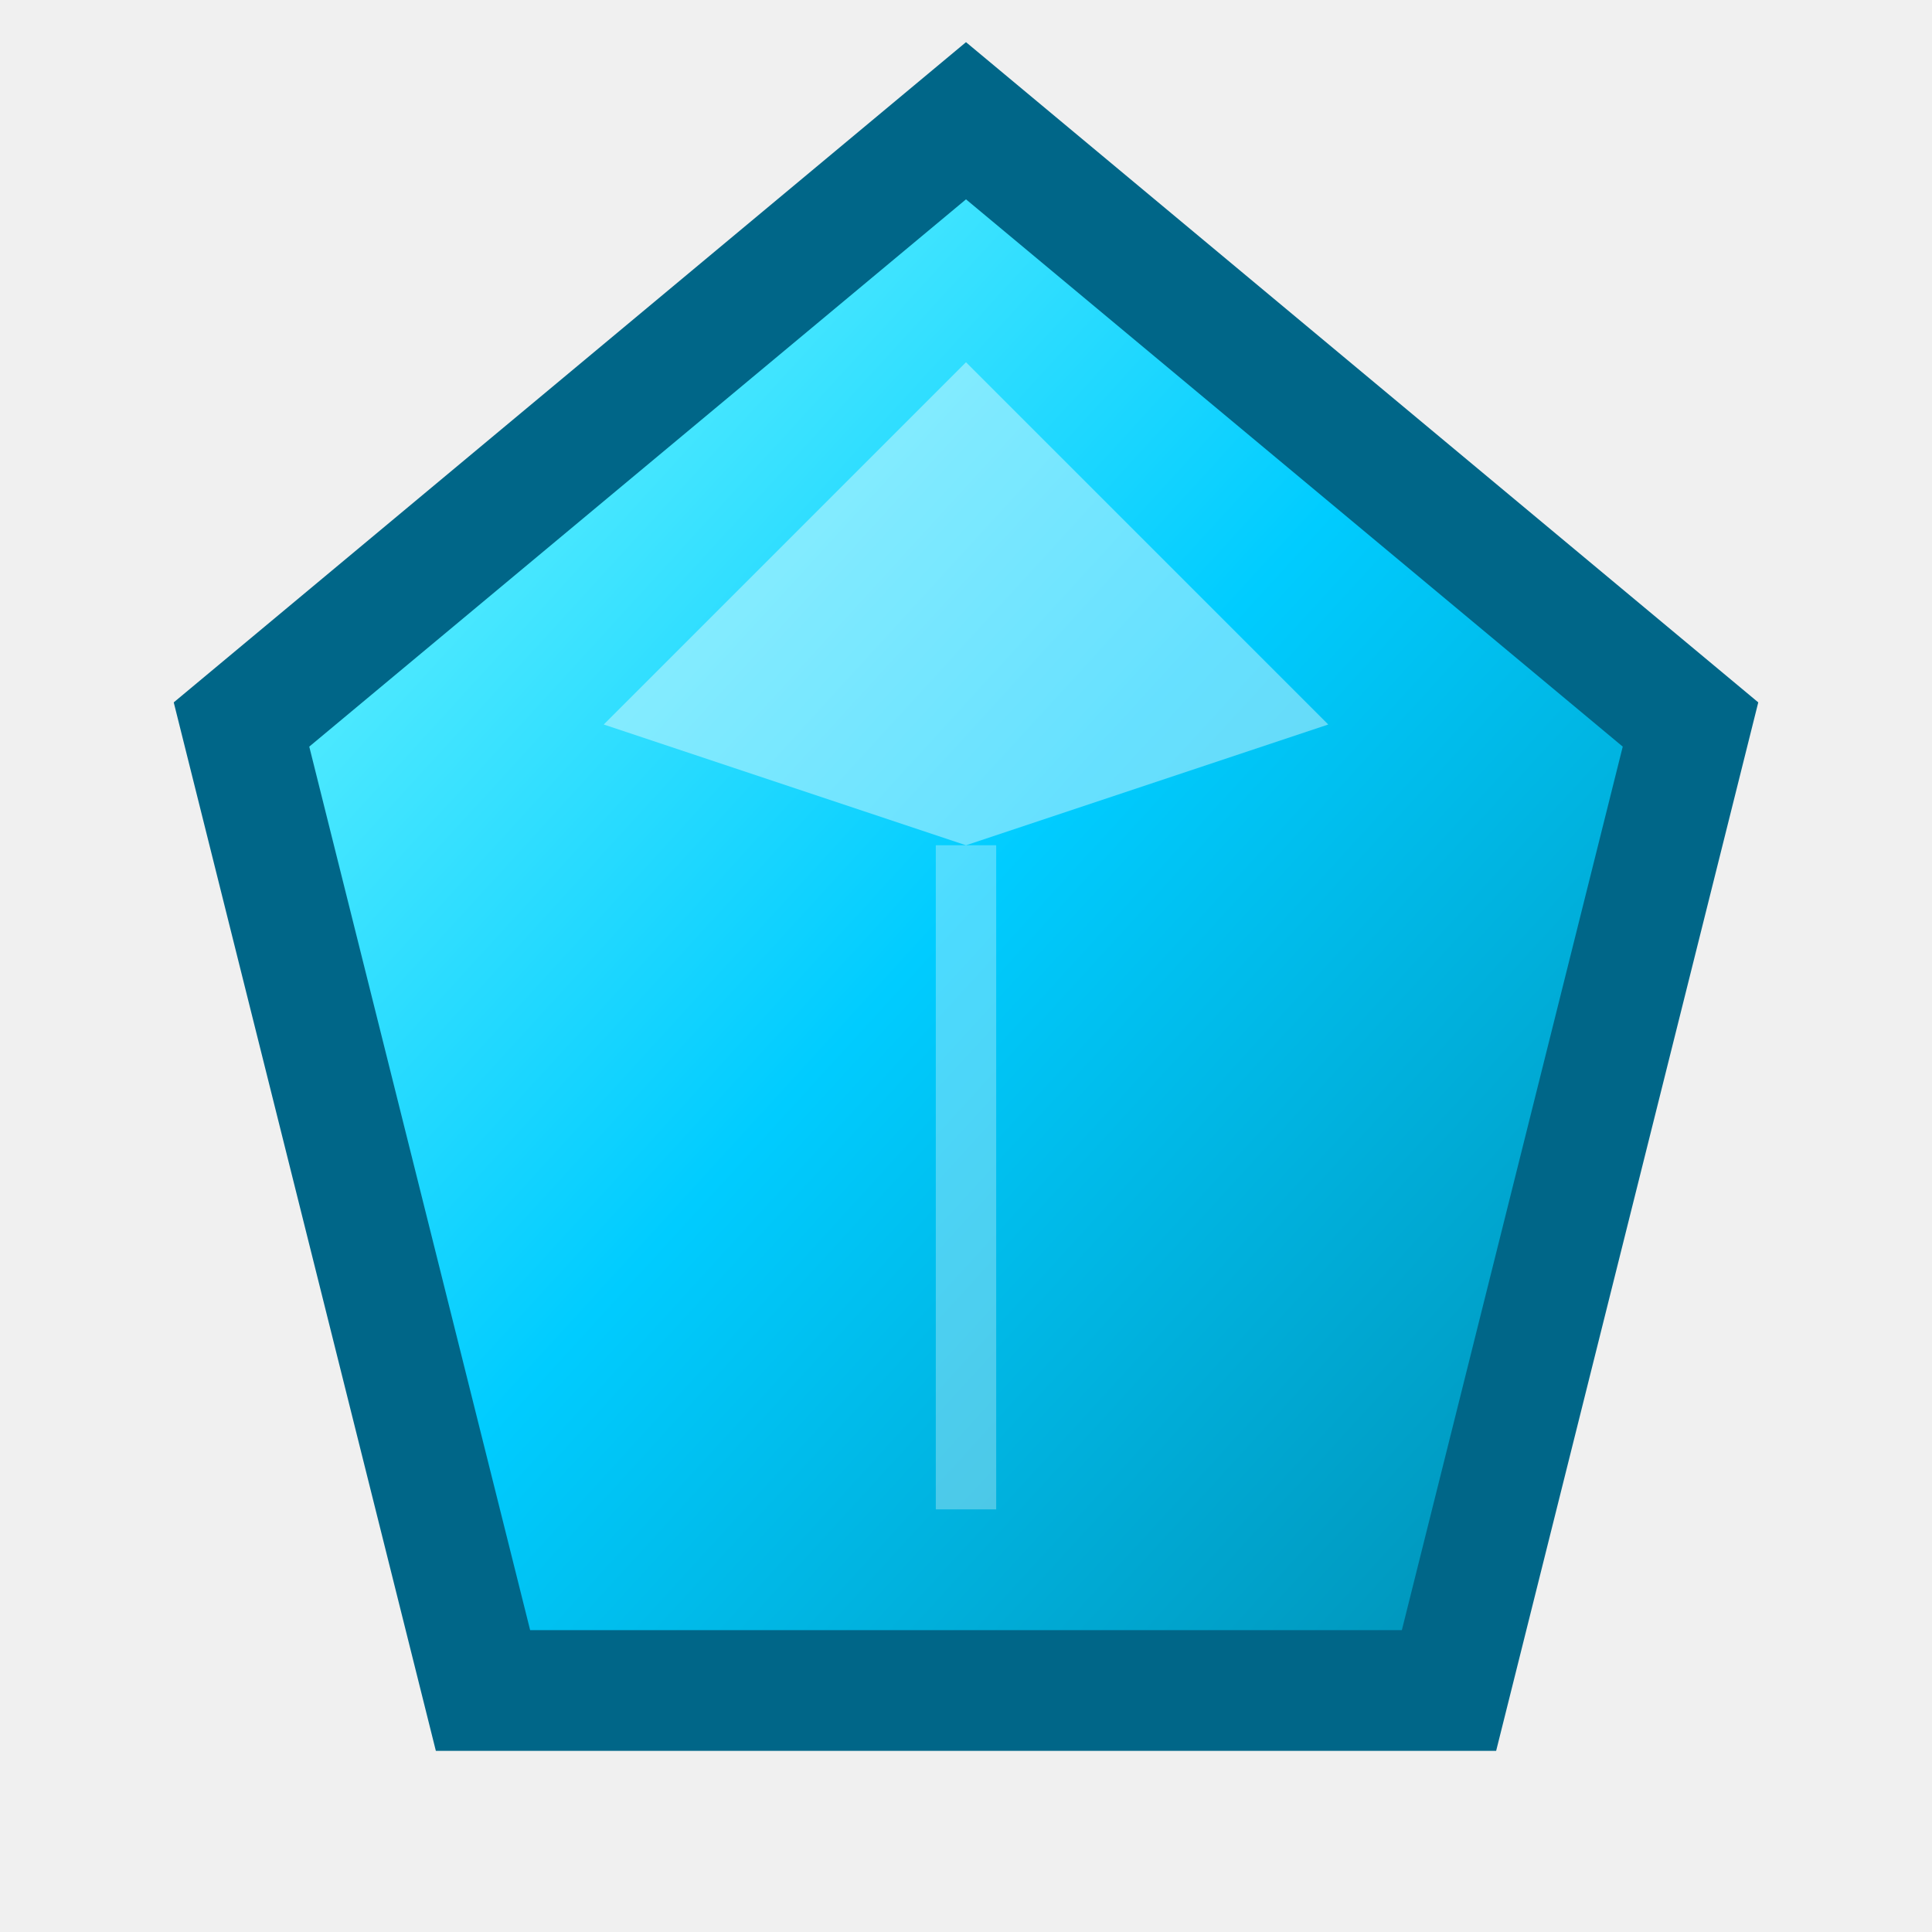
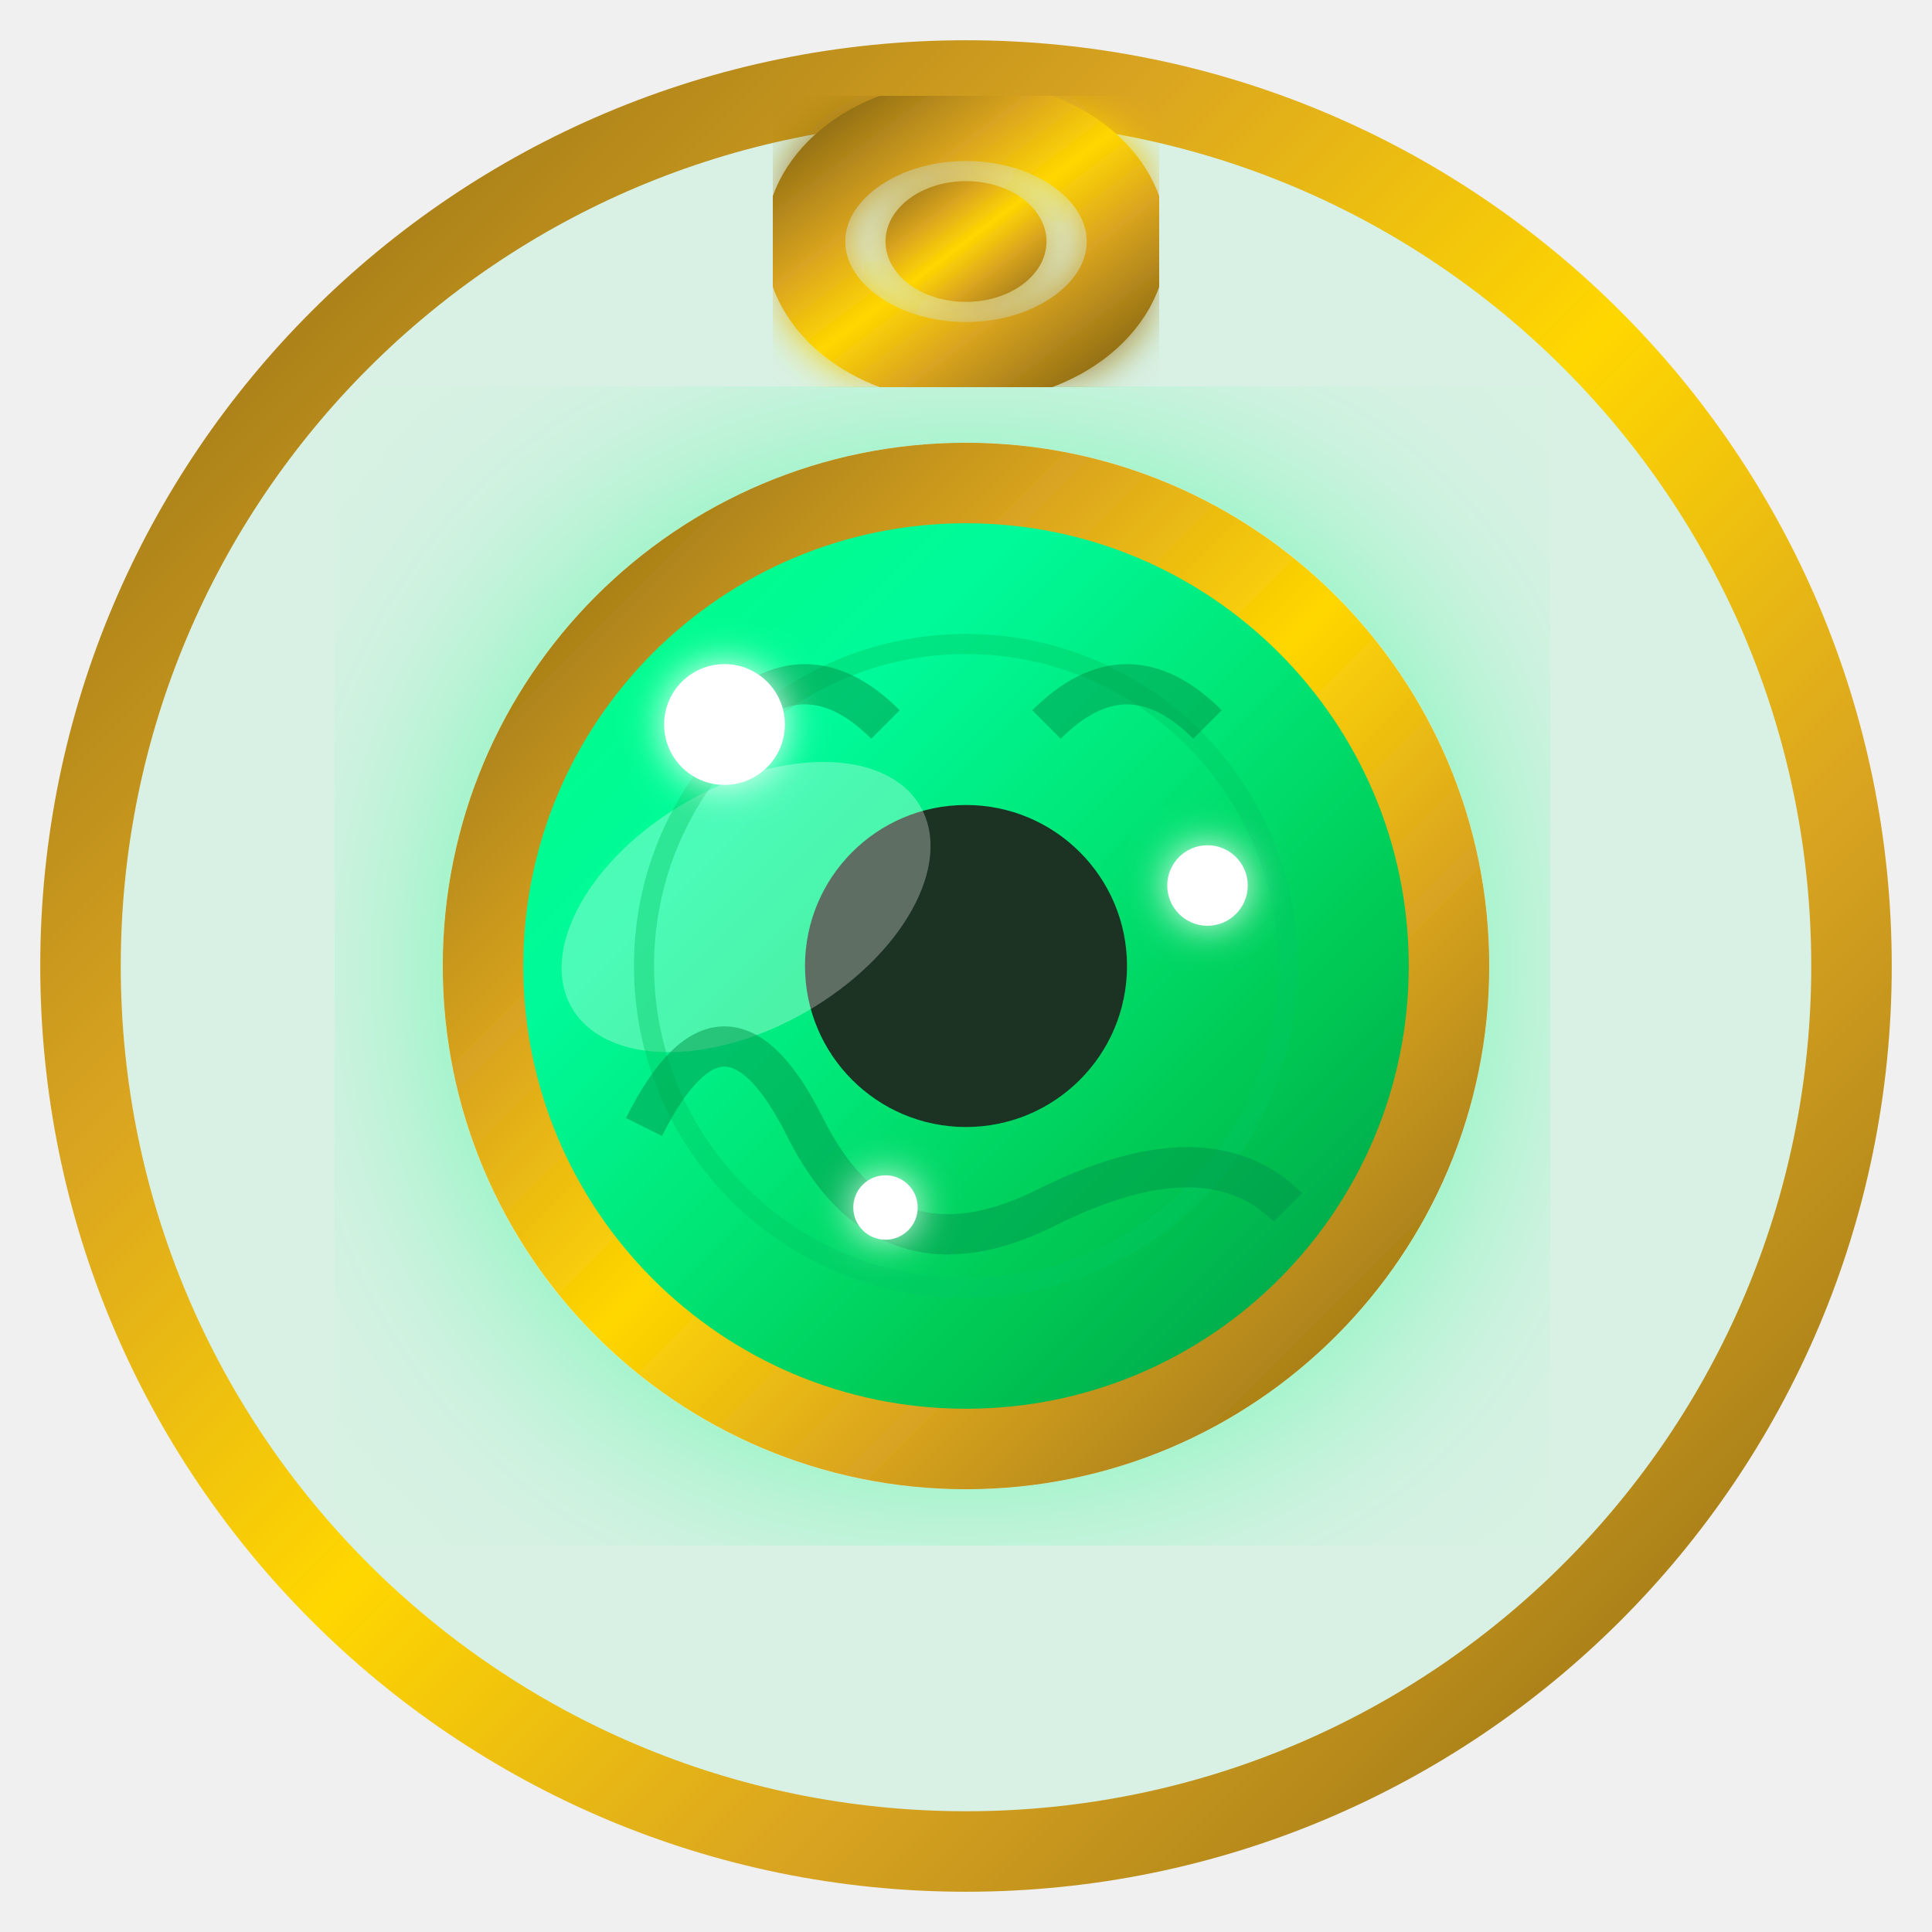
- <svg xmlns="http://www.w3.org/2000/svg" width="32" height="32" viewBox="0 0 32 32">
+ <svg xmlns="http://www.w3.org/2000/svg" width="48" height="48" viewBox="0 0 48 48">
  <defs>
-     <linearGradient id="gemGrad" x1="0%" y1="0%" x2="100%" y2="100%">
-       <stop offset="0%" style="stop-color:#88ffff;stop-opacity:1" />
-       <stop offset="50%" style="stop-color:#00ccff;stop-opacity:1" />
-       <stop offset="100%" style="stop-color:#0088aa;stop-opacity:1" />
+     <linearGradient id="jadeGem" x1="0%" y1="0%" x2="100%" y2="100%">
+       <stop offset="0%" style="stop-color:#00ff7f" />
+       <stop offset="30%" style="stop-color:#00fa9a" />
+       <stop offset="50%" style="stop-color:#00e676" />
+       <stop offset="70%" style="stop-color:#00c853" />
+       <stop offset="100%" style="stop-color:#008b45" />
    </linearGradient>
+     <linearGradient id="goldGemFrame" x1="0%" y1="0%" x2="100%" y2="100%">
+       <stop offset="0%" style="stop-color:#8b6914" />
+       <stop offset="30%" style="stop-color:#daa520" />
+       <stop offset="50%" style="stop-color:#ffd700" />
+       <stop offset="70%" style="stop-color:#daa520" />
+       <stop offset="100%" style="stop-color:#8b6914" />
+     </linearGradient>
+     <filter id="gemGlow">
+       <feDropShadow dx="0" dy="0" stdDeviation="3" flood-color="#00ff7f" flood-opacity="0.5" />
+     </filter>
+     <filter id="gemSparkle">
+       <feGaussianBlur stdDeviation="0.5" result="blur" />
+       <feMerge>
+         <feMergeNode in="blur" />
+         <feMergeNode in="SourceGraphic" />
+       </feMerge>
+     </filter>
  </defs>
-   <polygon points="16,2 28,12 24,28 8,28 4,12" fill="url(#gemGrad)" stroke="#006688" stroke-width="2" />
-   <polygon points="16,6 22,12 16,14 10,12" fill="rgba(255,255,255,0.4)" />
-   <line x1="16" y1="14" x2="16" y2="25" stroke="rgba(255,255,255,0.3)" stroke-width="1" />
+   <circle cx="24" cy="24" r="22" fill="rgba(0,255,127,0.1)" />
+   <circle cx="24" cy="24" r="22" fill="none" stroke="url(#goldGemFrame)" stroke-width="2" />
+   <g transform="translate(24, 24)" filter="url(#gemGlow)">
+     <circle cx="0" cy="0" r="12" fill="url(#jadeGem)" />
+     <circle cx="0" cy="0" r="4" fill="#1a3020" />
+     <ellipse cx="-4" cy="-4" rx="5" ry="3" fill="rgba(255,255,255,0.3)" transform="rotate(-30)" />
+     <circle cx="0" cy="0" r="12" fill="none" stroke="url(#goldGemFrame)" stroke-width="2" />
+     <circle cx="0" cy="0" r="8" fill="none" stroke="rgba(0,200,100,0.4)" stroke-width="0.5" />
+     <g fill="none" stroke="rgba(0,150,75,0.5)" stroke-width="1">
+       <path d="M-8,4 Q-6,0 -4,4 Q-2,8 2,6 Q6,4 8,6" />
+       <path d="M-6,-6 Q-4,-8 -2,-6" />
+       <path d="M6,-6 Q4,-8 2,-6" />
+     </g>
+   </g>
+   <g transform="translate(24, 6)" filter="url(#gemSparkle)">
+     <ellipse cx="0" cy="0" rx="4" ry="3" fill="none" stroke="url(#goldGemFrame)" stroke-width="2" />
+     <ellipse cx="0" cy="0" rx="2" ry="1.5" fill="url(#goldGemFrame)" />
+   </g>
+   <g fill="#ffffff" filter="url(#gemSparkle)">
+     <circle cx="18" cy="18" r="1.5" />
+     <circle cx="30" cy="22" r="1" />
+     <circle cx="22" cy="30" r="0.8" />
+   </g>
</svg>
